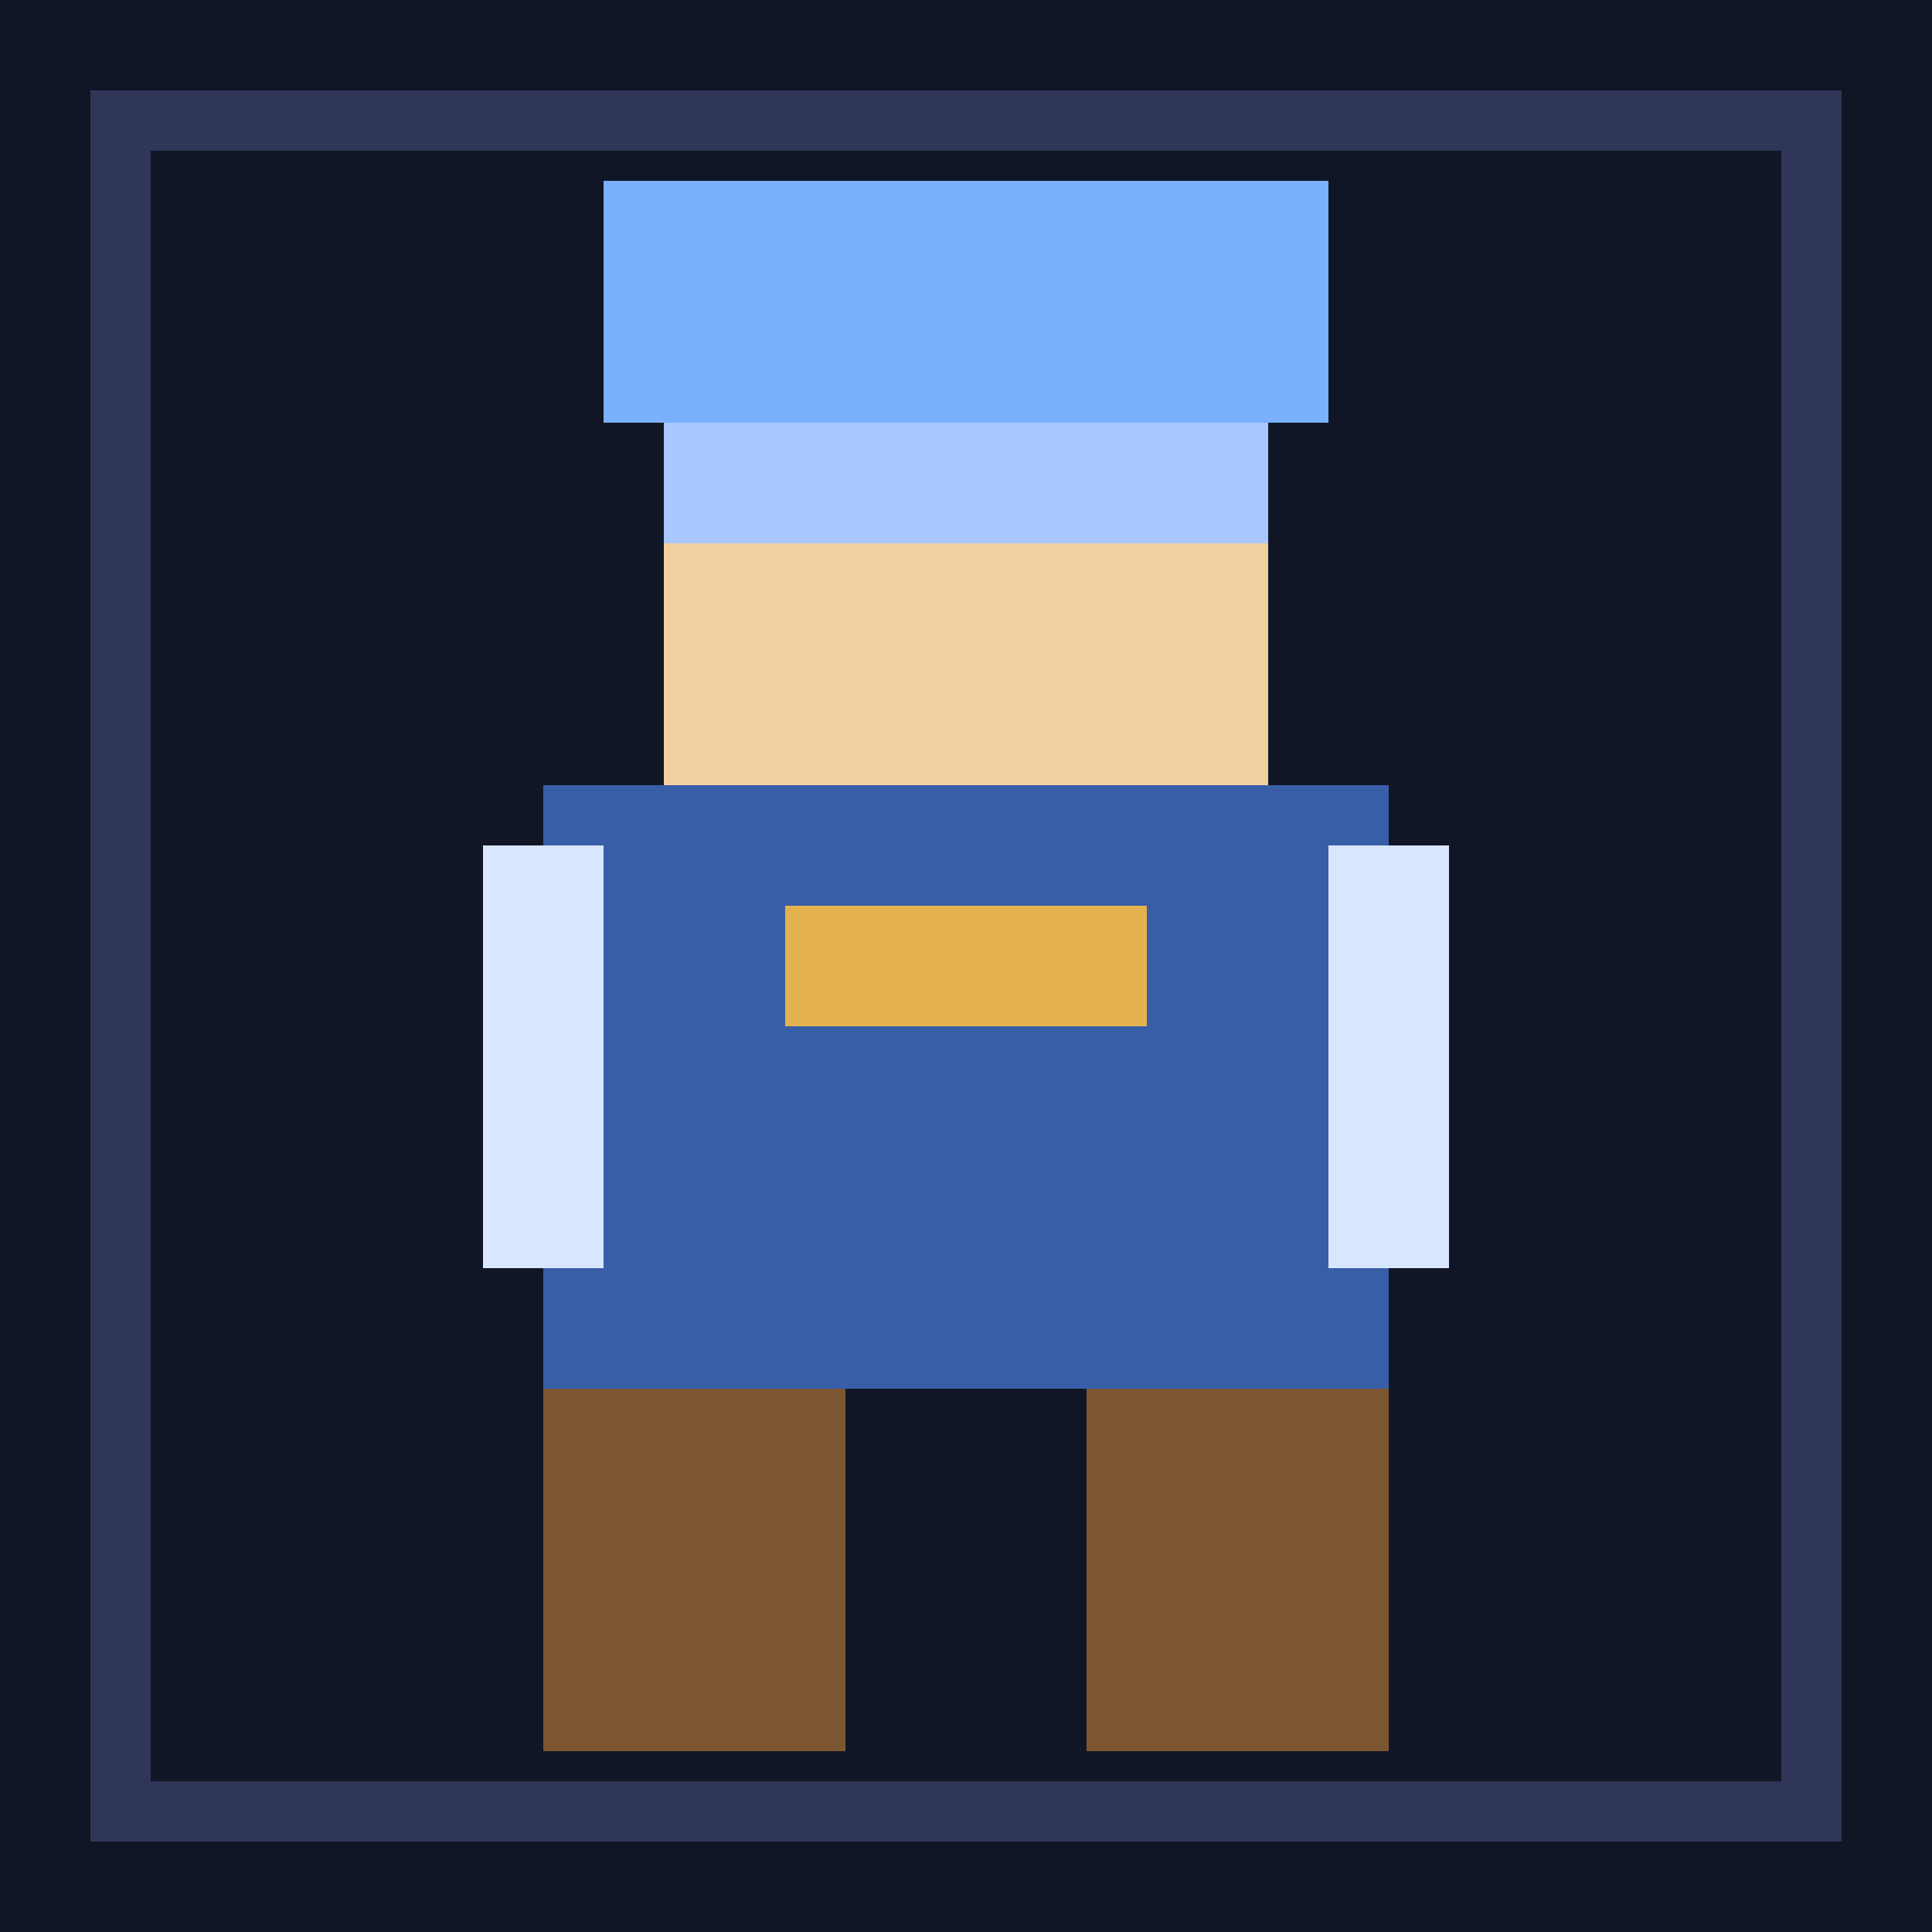
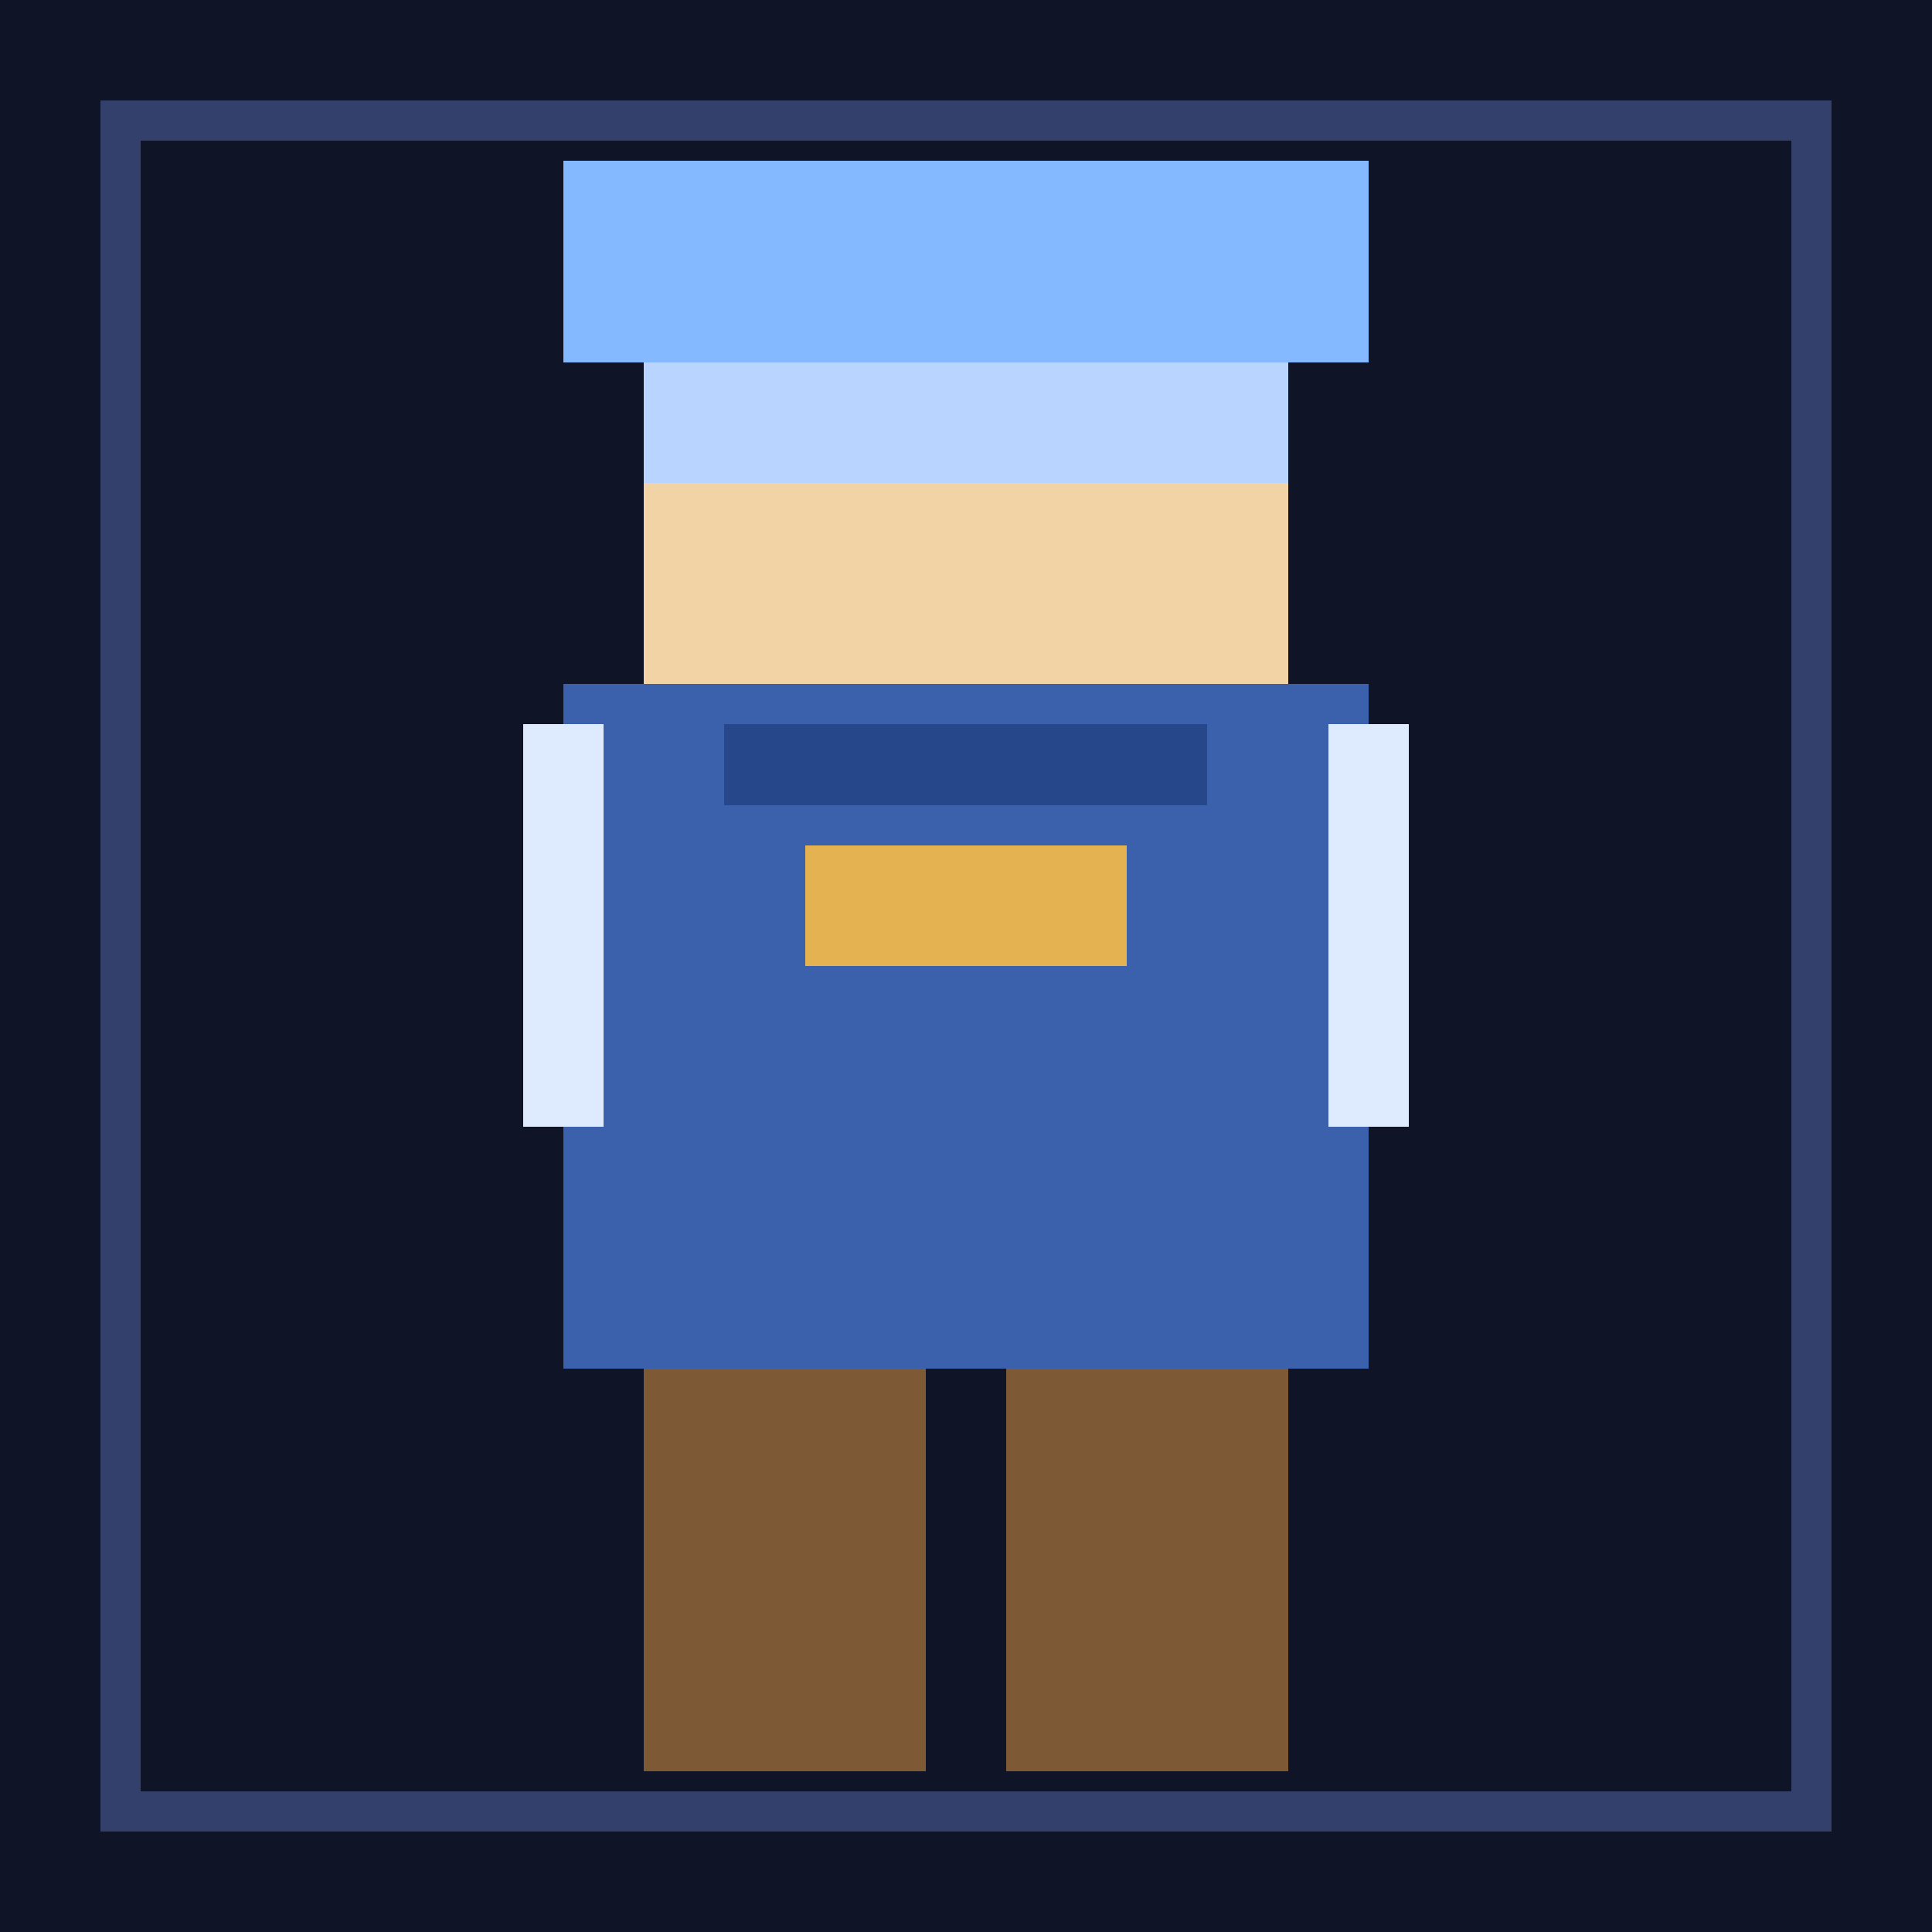
- <svg xmlns="http://www.w3.org/2000/svg" width="32" height="32" viewBox="0 0 32 32" shape-rendering="crispEdges">
-   <rect width="32" height="32" fill="#111626" />
-   <rect x="10" y="3" width="12" height="4" fill="#7bb0ff" />
-   <rect x="11" y="7" width="10" height="2" fill="#a8c8ff" />
-   <rect x="11" y="9" width="10" height="4" fill="#f1d0a0" />
-   <rect x="9" y="13" width="14" height="10" fill="#395ea8" />
-   <rect x="8" y="14" width="2" height="7" fill="#d9e6ff" />
-   <rect x="22" y="14" width="2" height="7" fill="#d9e6ff" />
-   <rect x="9" y="23" width="5" height="6" fill="#7b5631" />
-   <rect x="18" y="23" width="5" height="6" fill="#7b5631" />
-   <rect x="13" y="15" width="6" height="2" fill="#e3b24f" />
-   <rect x="2" y="2" width="28" height="28" fill="none" stroke="#2f3657" />
+ <svg xmlns="http://www.w3.org/2000/svg" width="48" height="48" viewBox="0 0 48 48" shape-rendering="crispEdges">
+   <rect width="48" height="48" fill="#0f1526" />
+   <rect x="14" y="4" width="20" height="5" fill="#84b8ff" />
+   <rect x="16" y="9" width="16" height="3" fill="#b9d4ff" />
+   <rect x="16" y="12" width="16" height="5" fill="#f2d3a5" />
+   <rect x="14" y="17" width="20" height="17" fill="#3b61ad" />
+   <rect x="13" y="18" width="2" height="10" fill="#deebff" />
+   <rect x="33" y="18" width="2" height="10" fill="#deebff" />
+   <rect x="18" y="18" width="12" height="2" fill="#27478b" />
+   <rect x="20" y="21" width="8" height="3" fill="#e4b250" />
+   <rect x="16" y="34" width="7" height="10" fill="#7d5a35" />
+   <rect x="25" y="34" width="7" height="10" fill="#7d5a35" />
+   <rect x="3" y="3" width="42" height="42" fill="none" stroke="#33406b" />
</svg>
